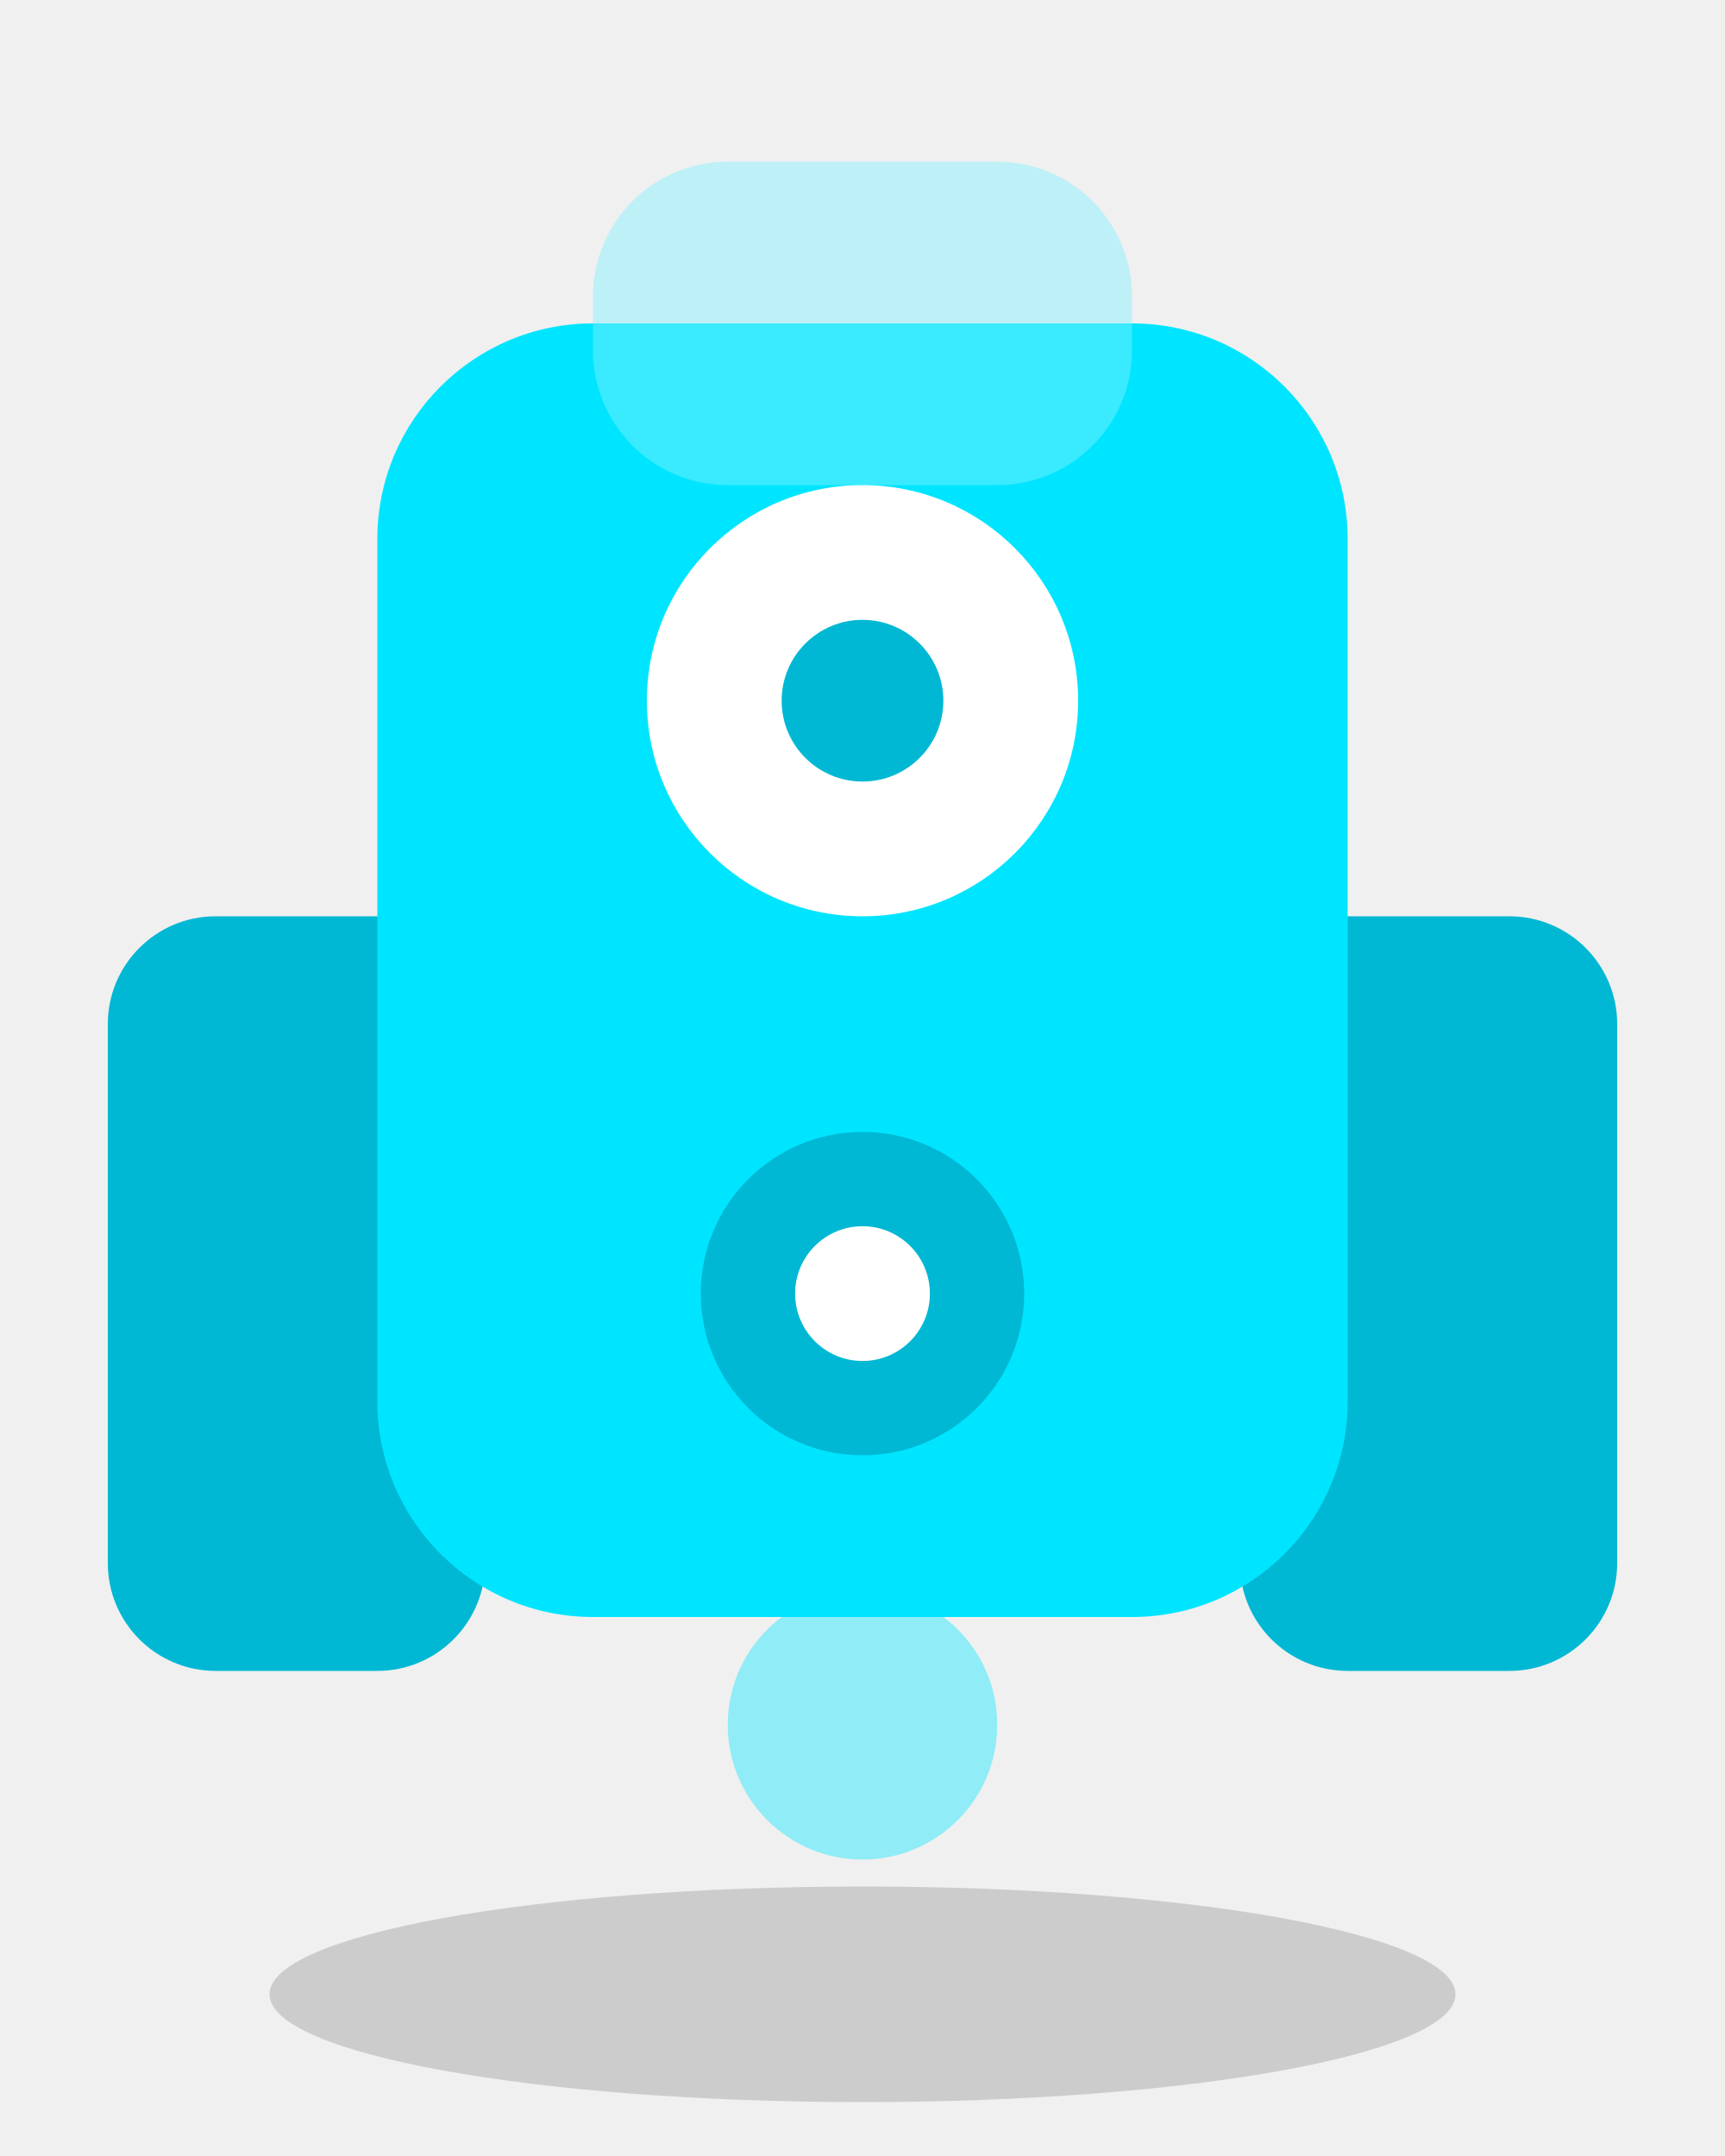
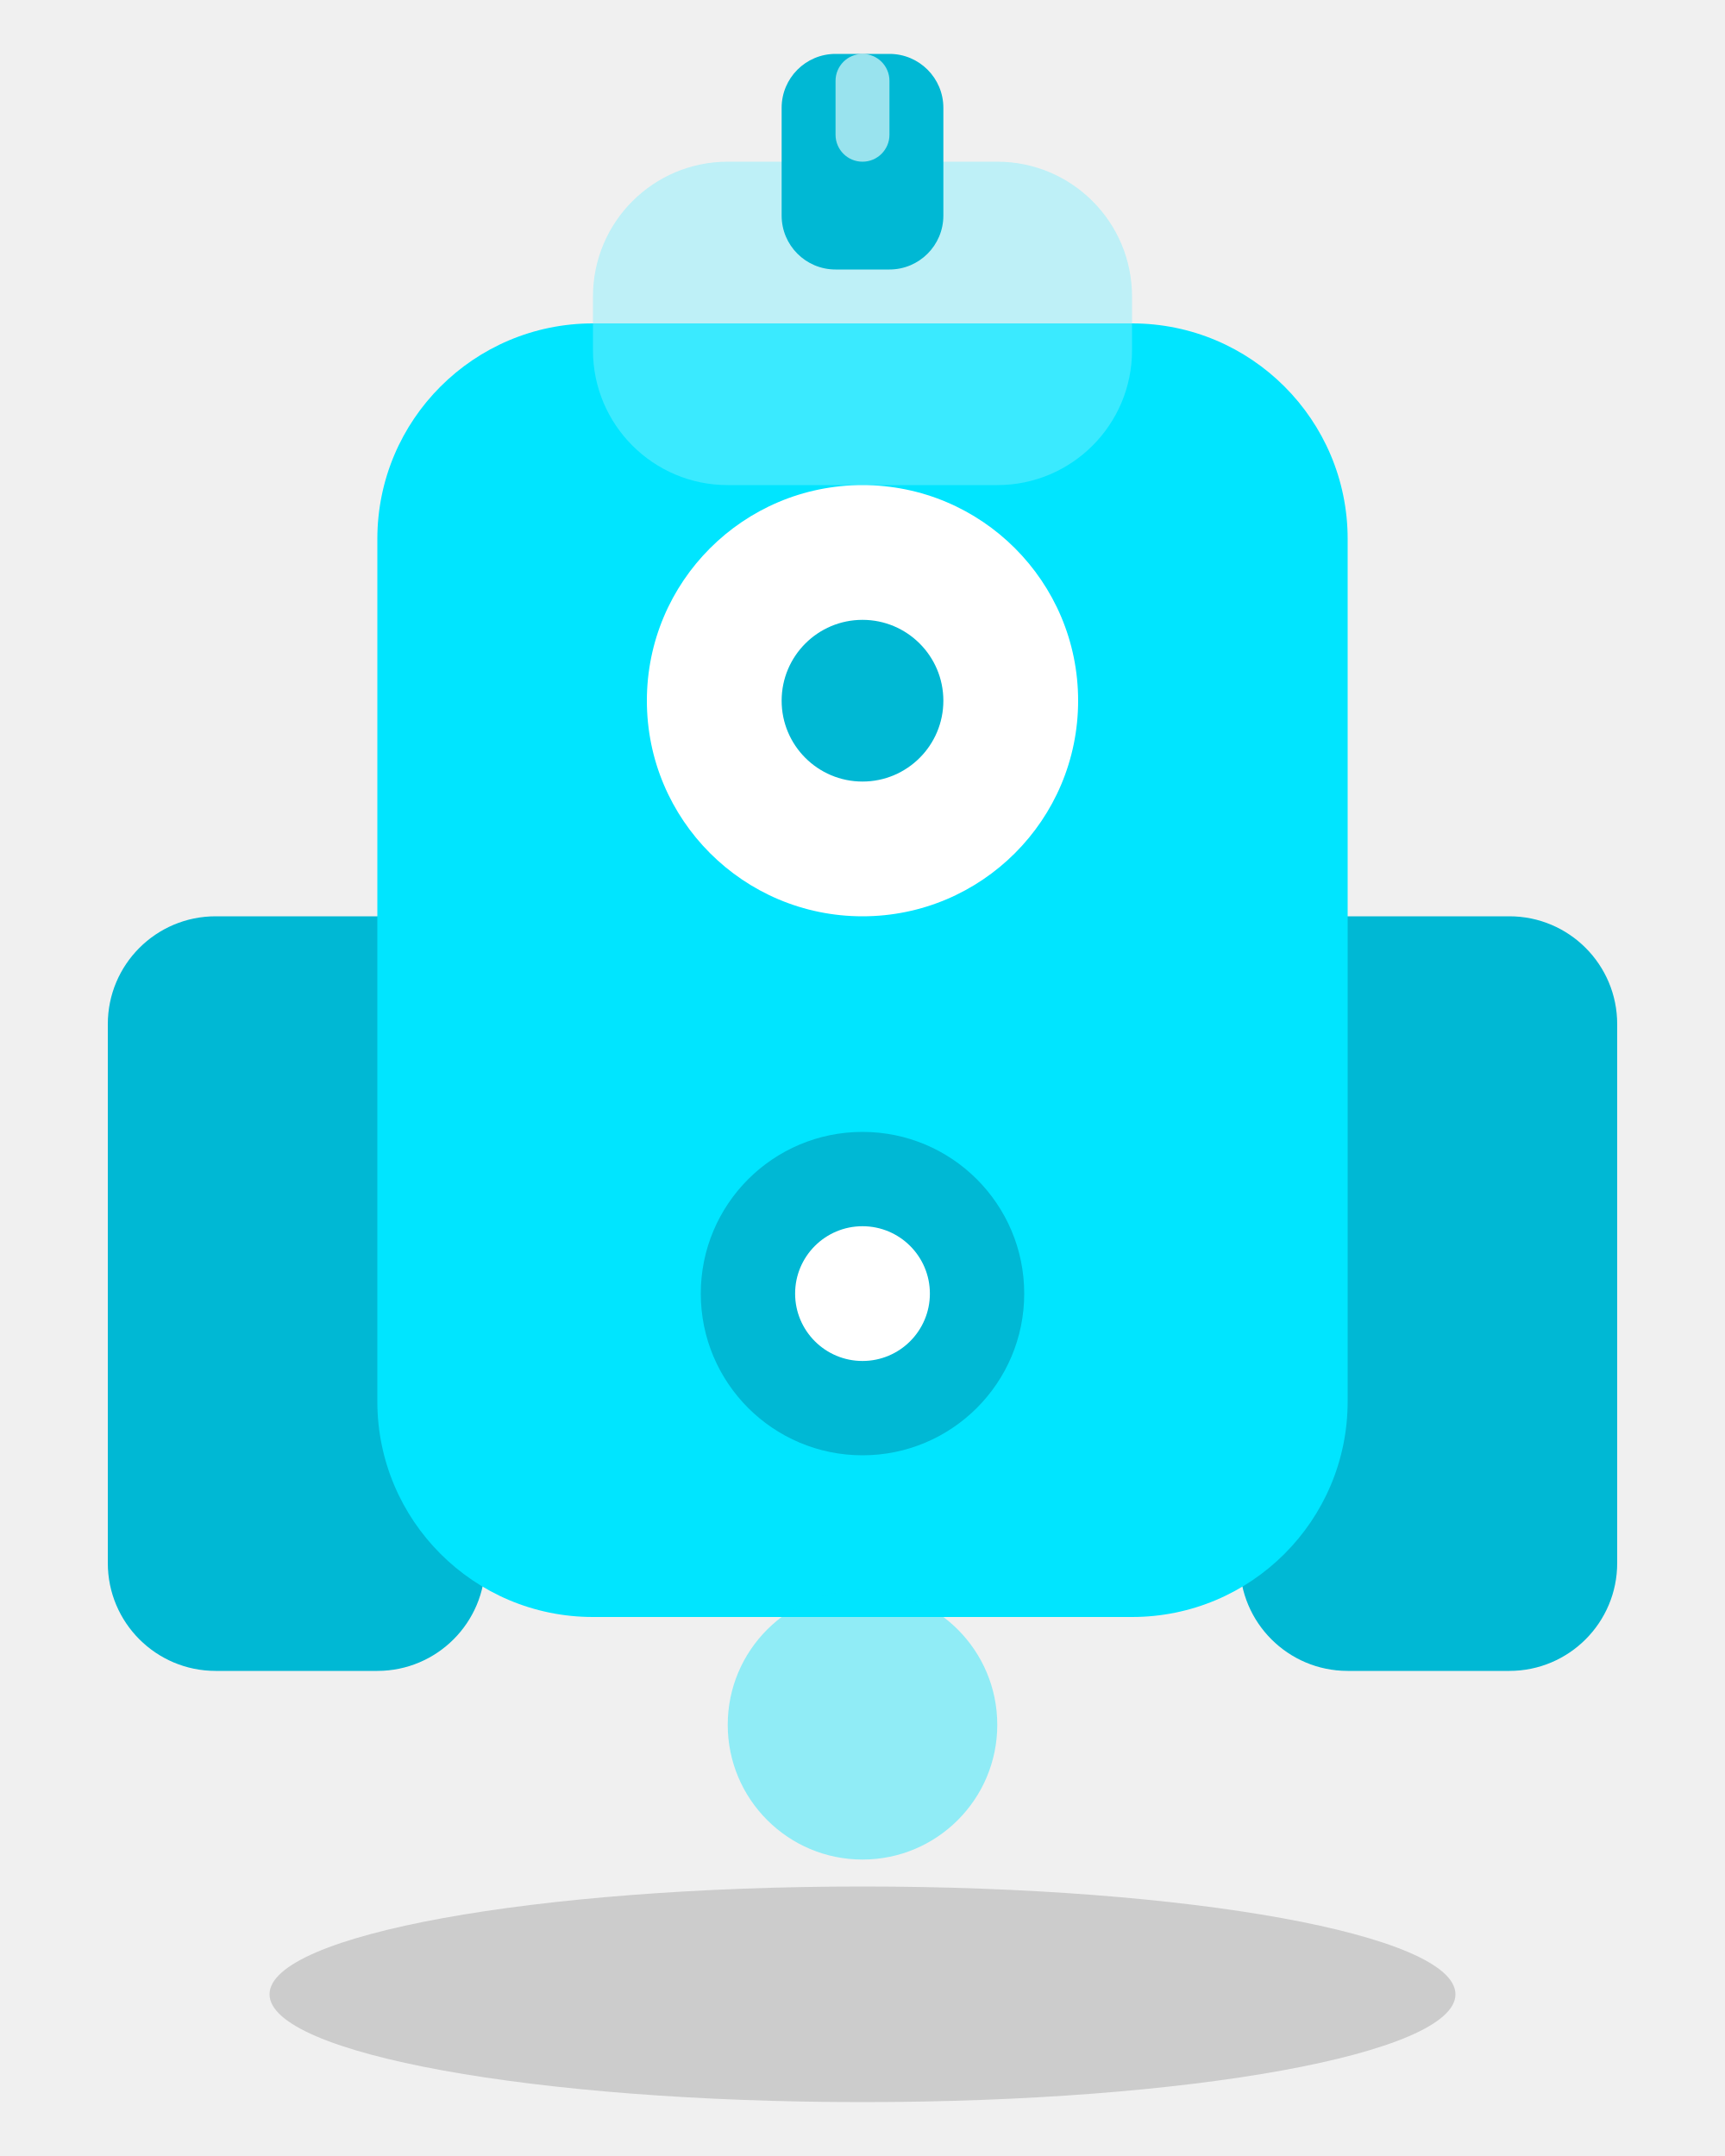
<svg xmlns="http://www.w3.org/2000/svg" width="64" height="80" viewBox="0 0 64 80" role="img">
  <ellipse cx="32" cy="74" rx="22" ry="4" fill="#000000" opacity="0.15" />
  <rect x="4" y="34" width="14" height="28" rx="4" fill="#00B8D4" />
  <rect x="46" y="34" width="14" height="28" rx="4" fill="#00B8D4" />
  <rect x="14" y="12" width="36" height="48" rx="8" fill="#00E5FF" />
  <rect x="22" y="6" width="20" height="12" rx="5" fill="#80F0FF" opacity="0.45" />
+   <rect x="29" y="2" width="6" height="8" rx="2" fill="#00B8D4" />
+   <rect x="31" y="2" width="2" height="4" rx="1" fill="#FFFFFF" opacity="0.6" />
  <circle cx="32" cy="26" r="8" fill="#FFFFFF" />
  <circle cx="32" cy="26" r="3" fill="#00B8D4" />
  <circle cx="32" cy="48" r="6" fill="#00B8D4" />
  <circle cx="32" cy="48" r="2.5" fill="#FFFFFF" />
  <circle cx="32" cy="64" r="5" fill="#00E5FF" opacity="0.4" />
</svg>
